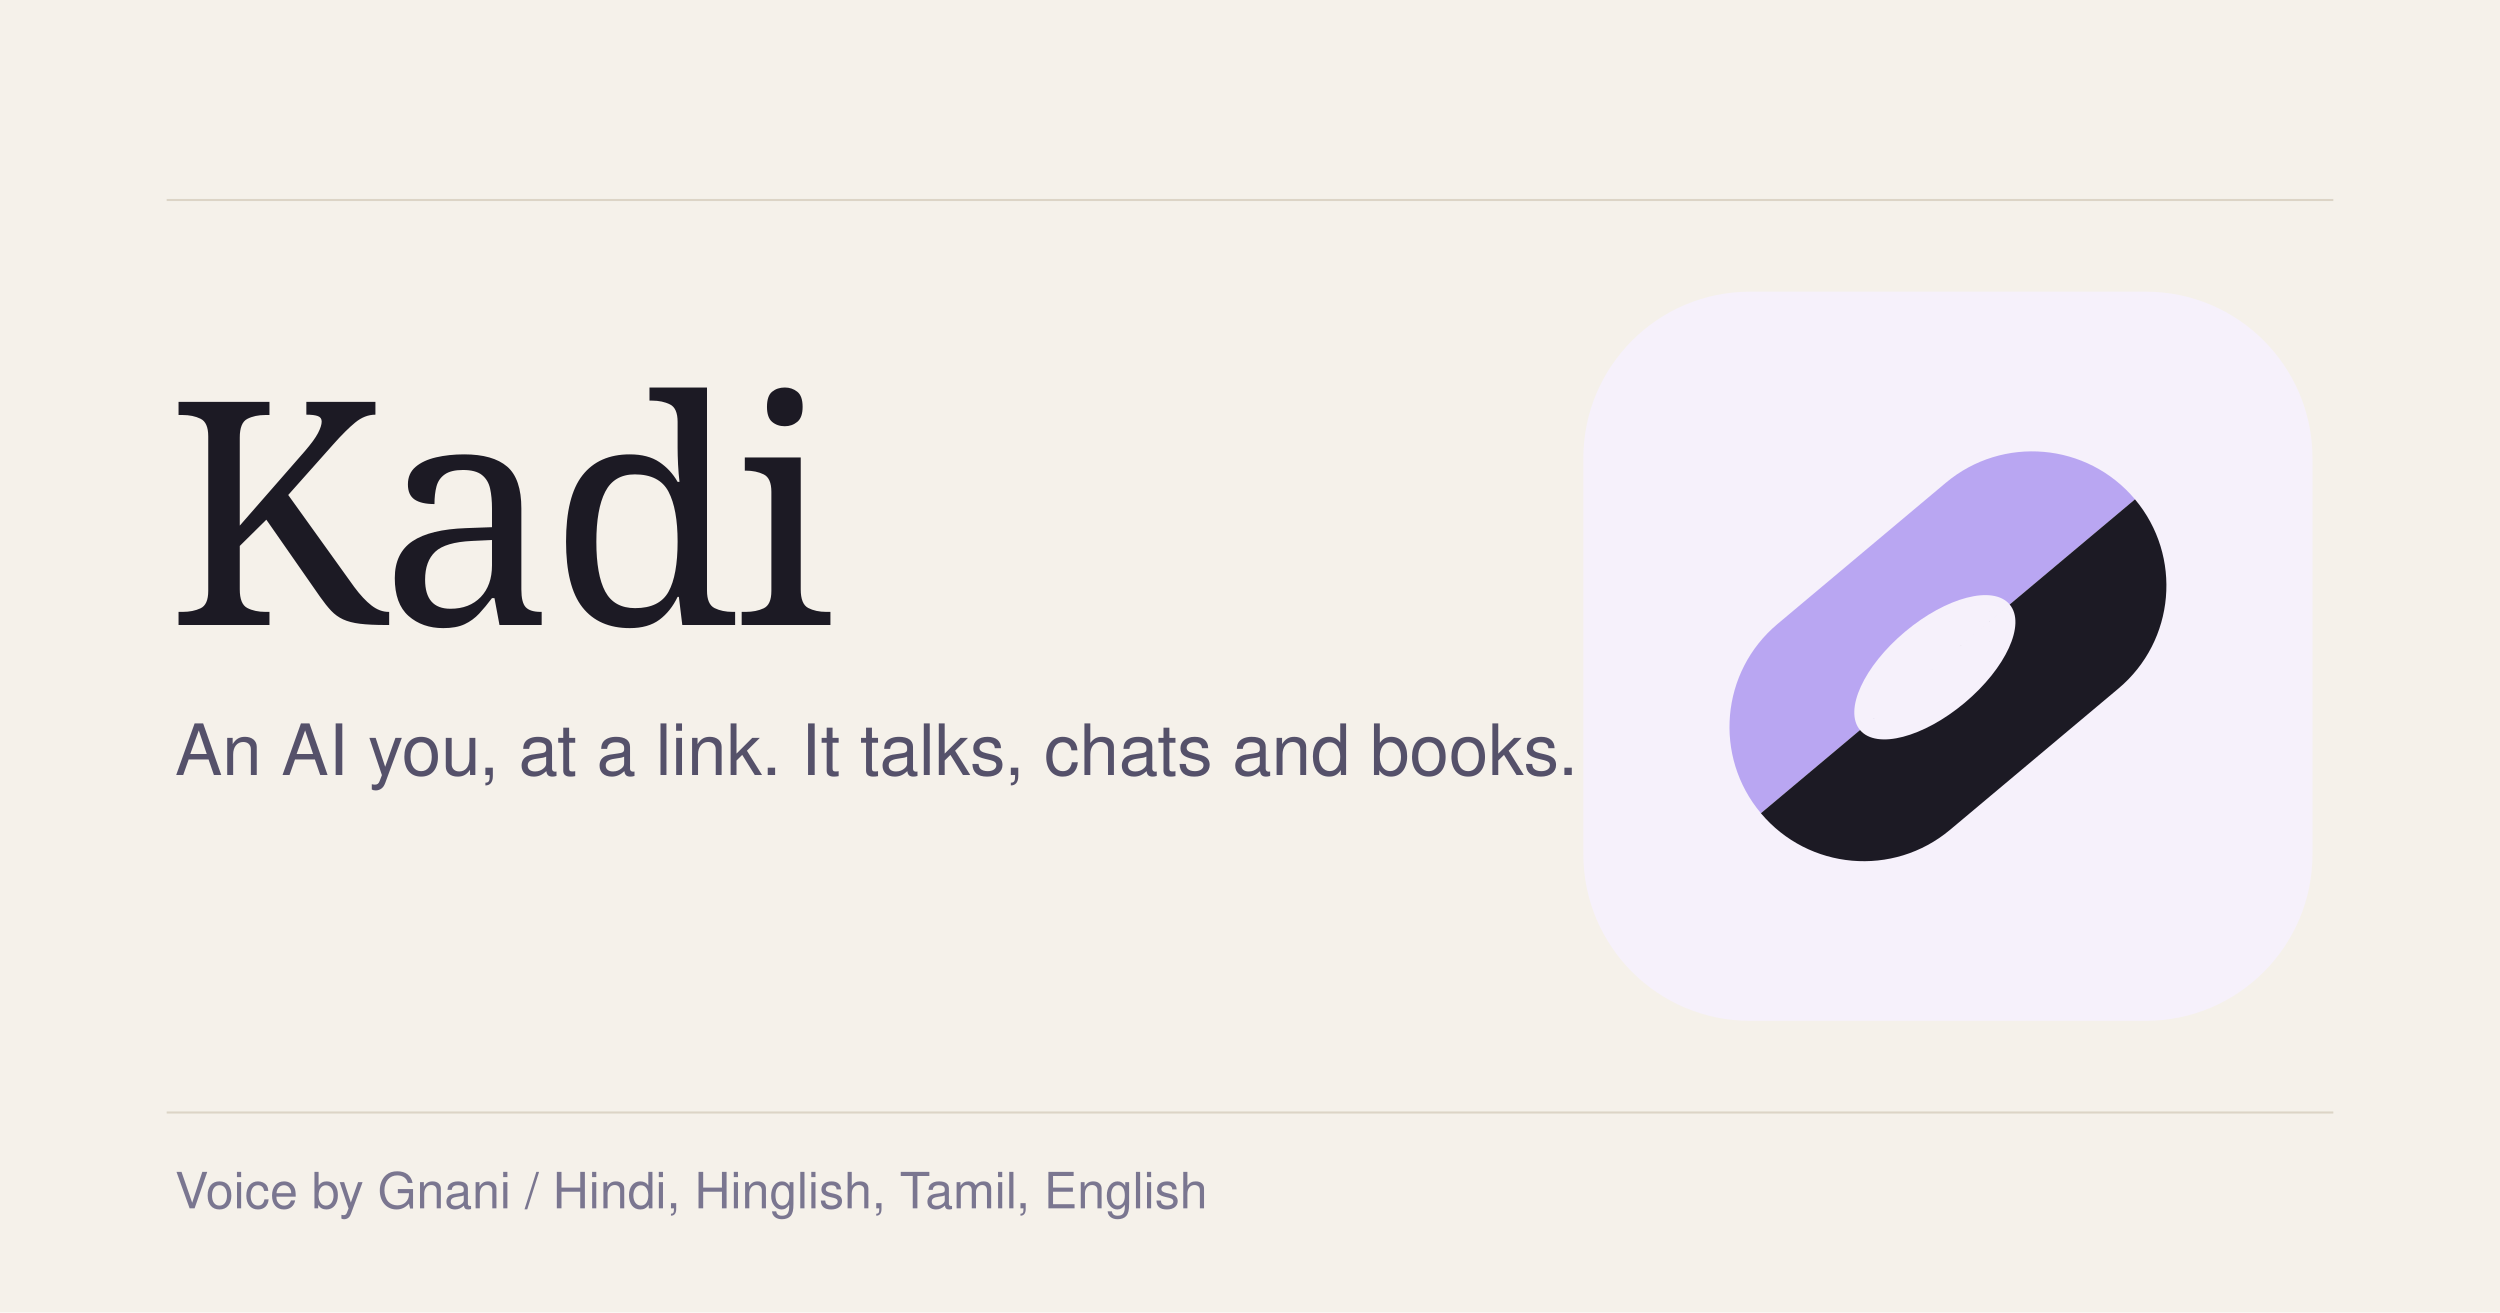
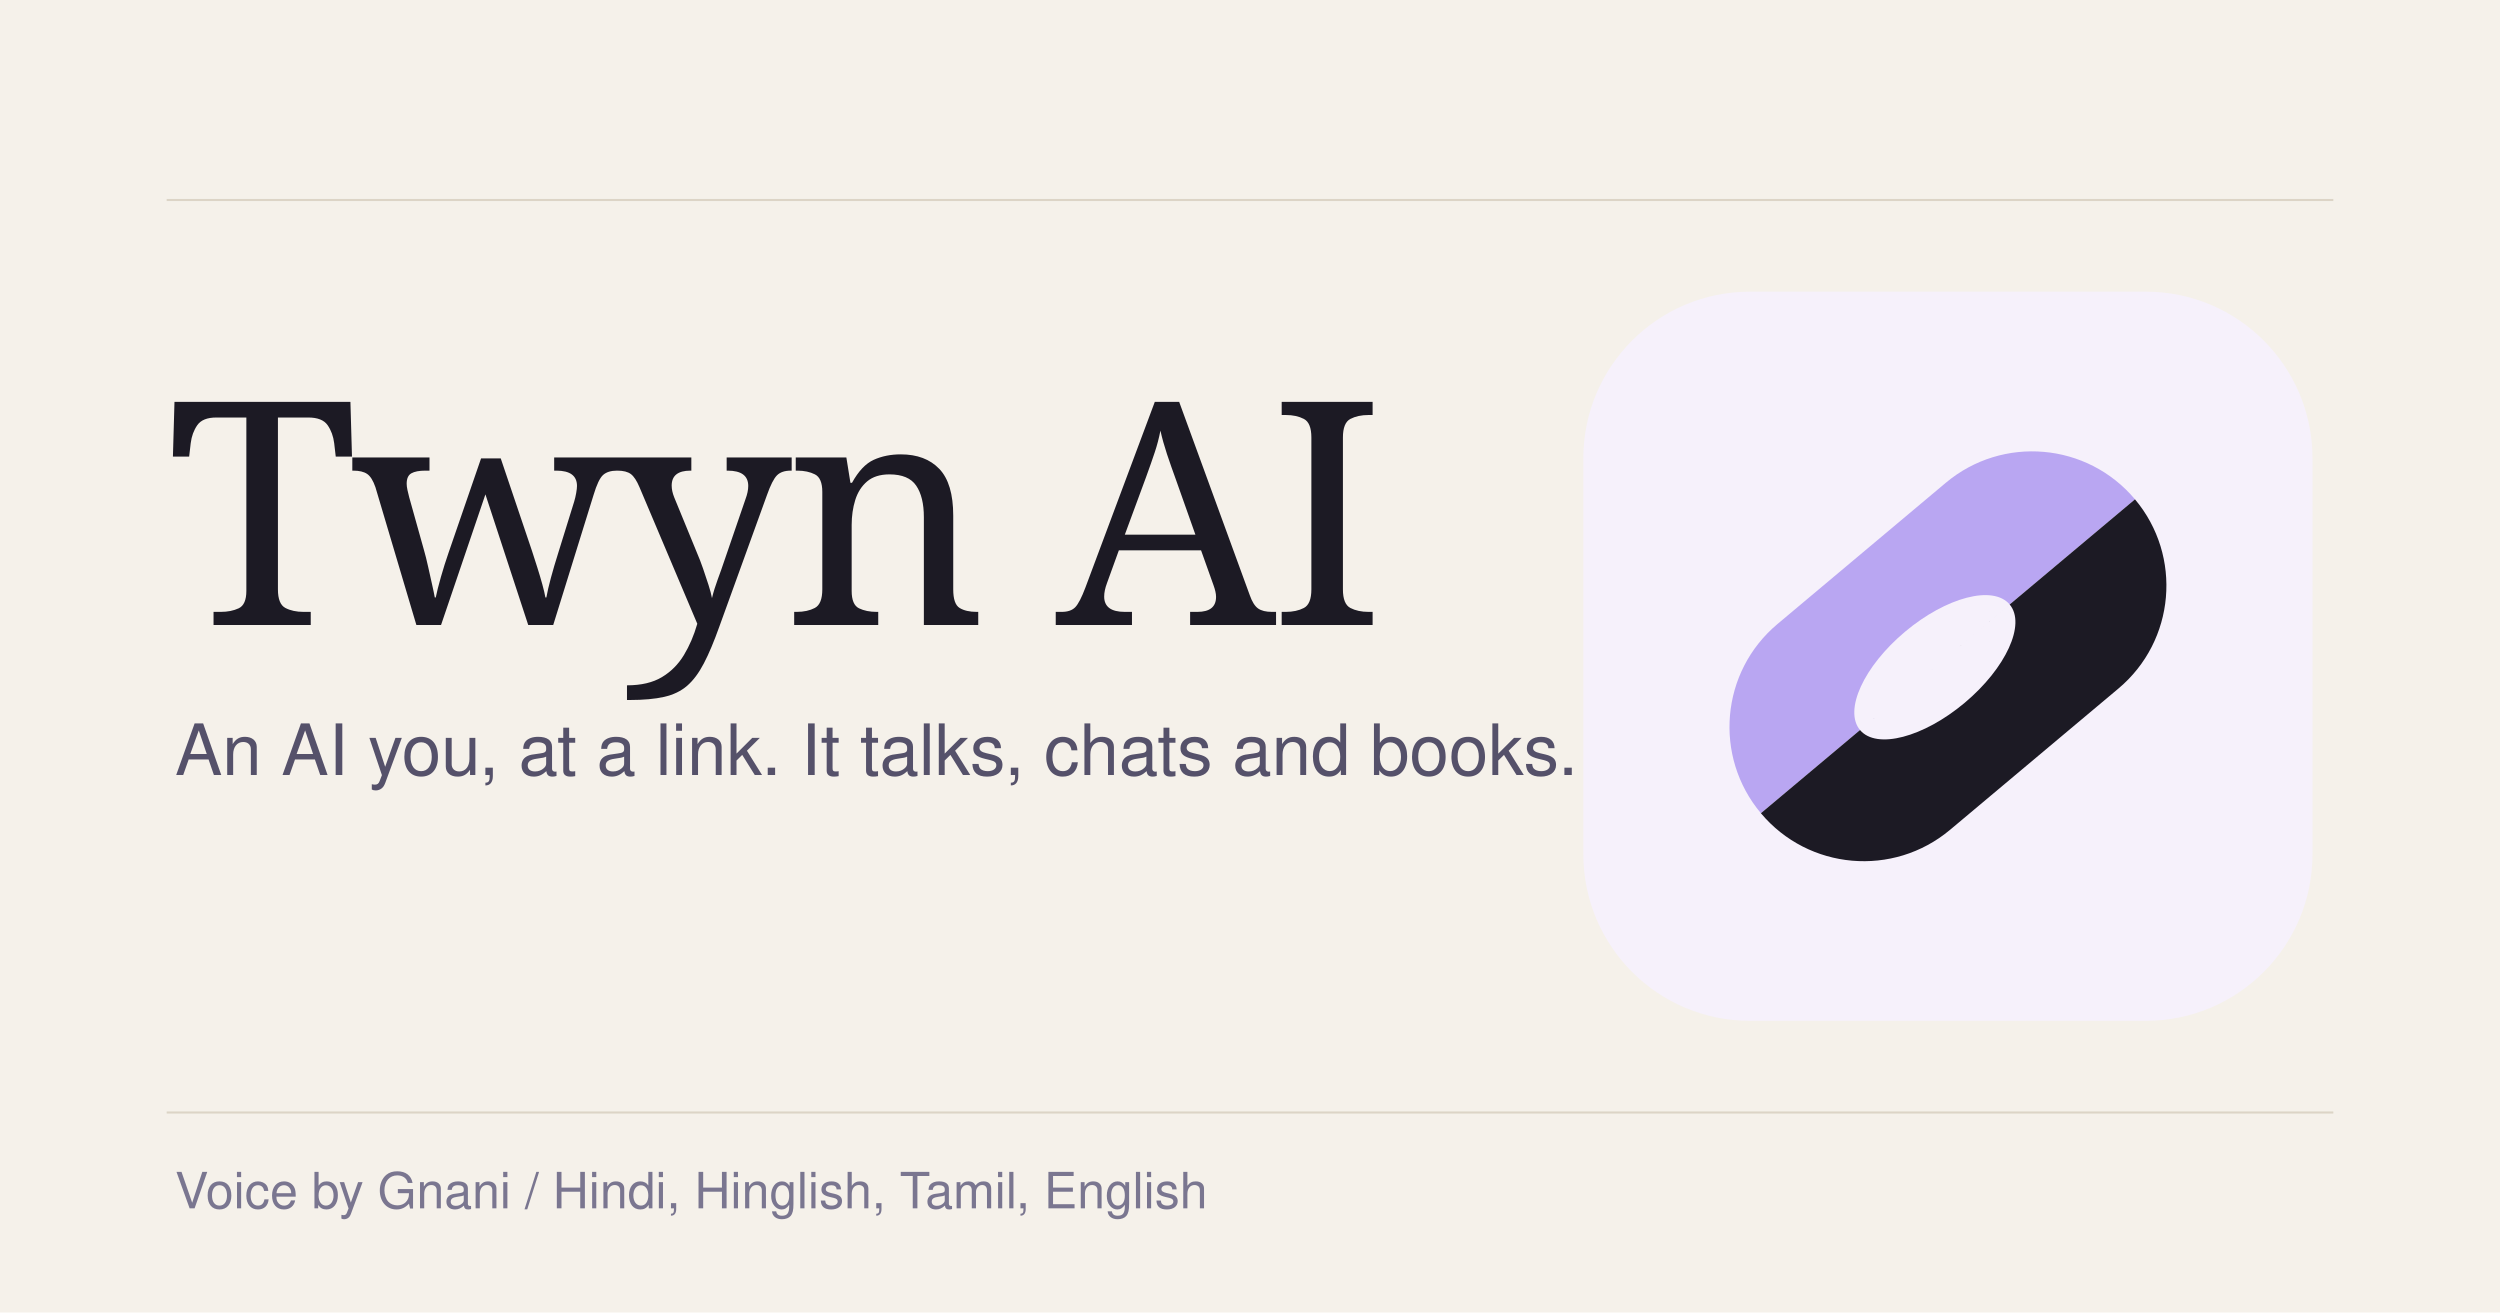
<svg xmlns="http://www.w3.org/2000/svg" width="1200" height="630" viewBox="0 0 1200 630">
  <rect width="1200" height="630" fill="#F5F1EA" />
  <line x1="80" y1="96" x2="1120" y2="96" stroke="#DCD4C6" />
  <line x1="80" y1="534" x2="1120" y2="534" stroke="#DCD4C6" />
  <rect x="760" y="140" width="350" height="350" rx="80" fill="#F6F1FB" />
  <g transform="translate(785 165) scale(.586)">
    <g transform="rotate(-40 256 256)">
      <path fill-rule="evenodd" fill="#B9A6F2" d="M56 256A110 110 0 0 1 166 146H346A110 110 0 0 1 456 256ZM162 256A80 38 0 0 1 322 256Z" />
      <path fill-rule="evenodd" fill="#1C1A24" d="M56 256A110 110 0 0 0 166 366H346A110 110 0 0 0 456 256ZM162 256A80 38 0 0 0 322 256Z" />
    </g>
  </g>
-   <text x="80" y="300" font-family="Georgia, serif" font-size="150" fill="#1C1A24" letter-spacing="-3">Kadi</text>
+   <text x="80" y="300" font-family="Georgia, serif" font-size="150" fill="#1C1A24" letter-spacing="-3">Twyn AI</text>
  <text x="84" y="372" font-family="Helvetica, Arial, sans-serif" font-size="34" fill="#55516A">An AI you, at a link. It talks, chats and books.</text>
  <text x="84" y="580" font-family="Helvetica, Arial, sans-serif" font-size="24" fill="#7A7690">Voice by Gnani  /  Hindi, Hinglish, Tamil, English</text>
</svg>
